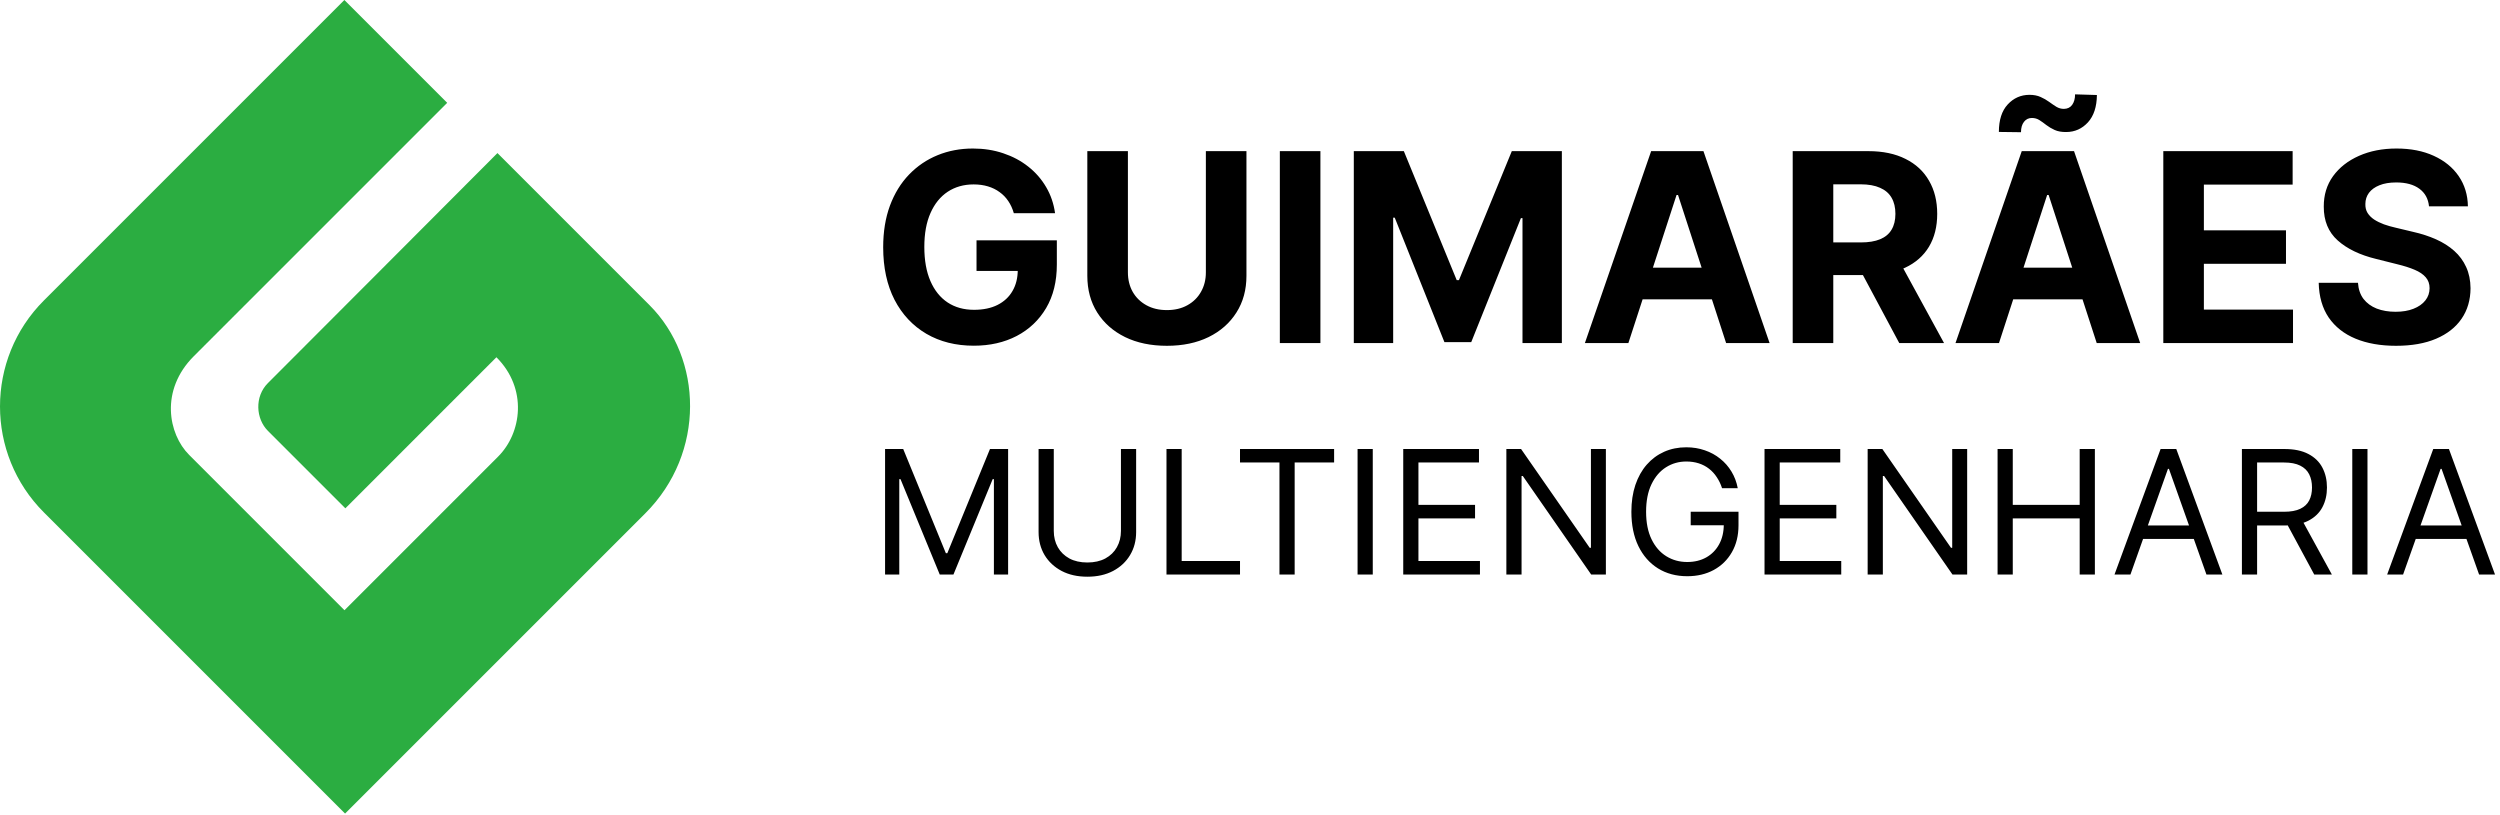
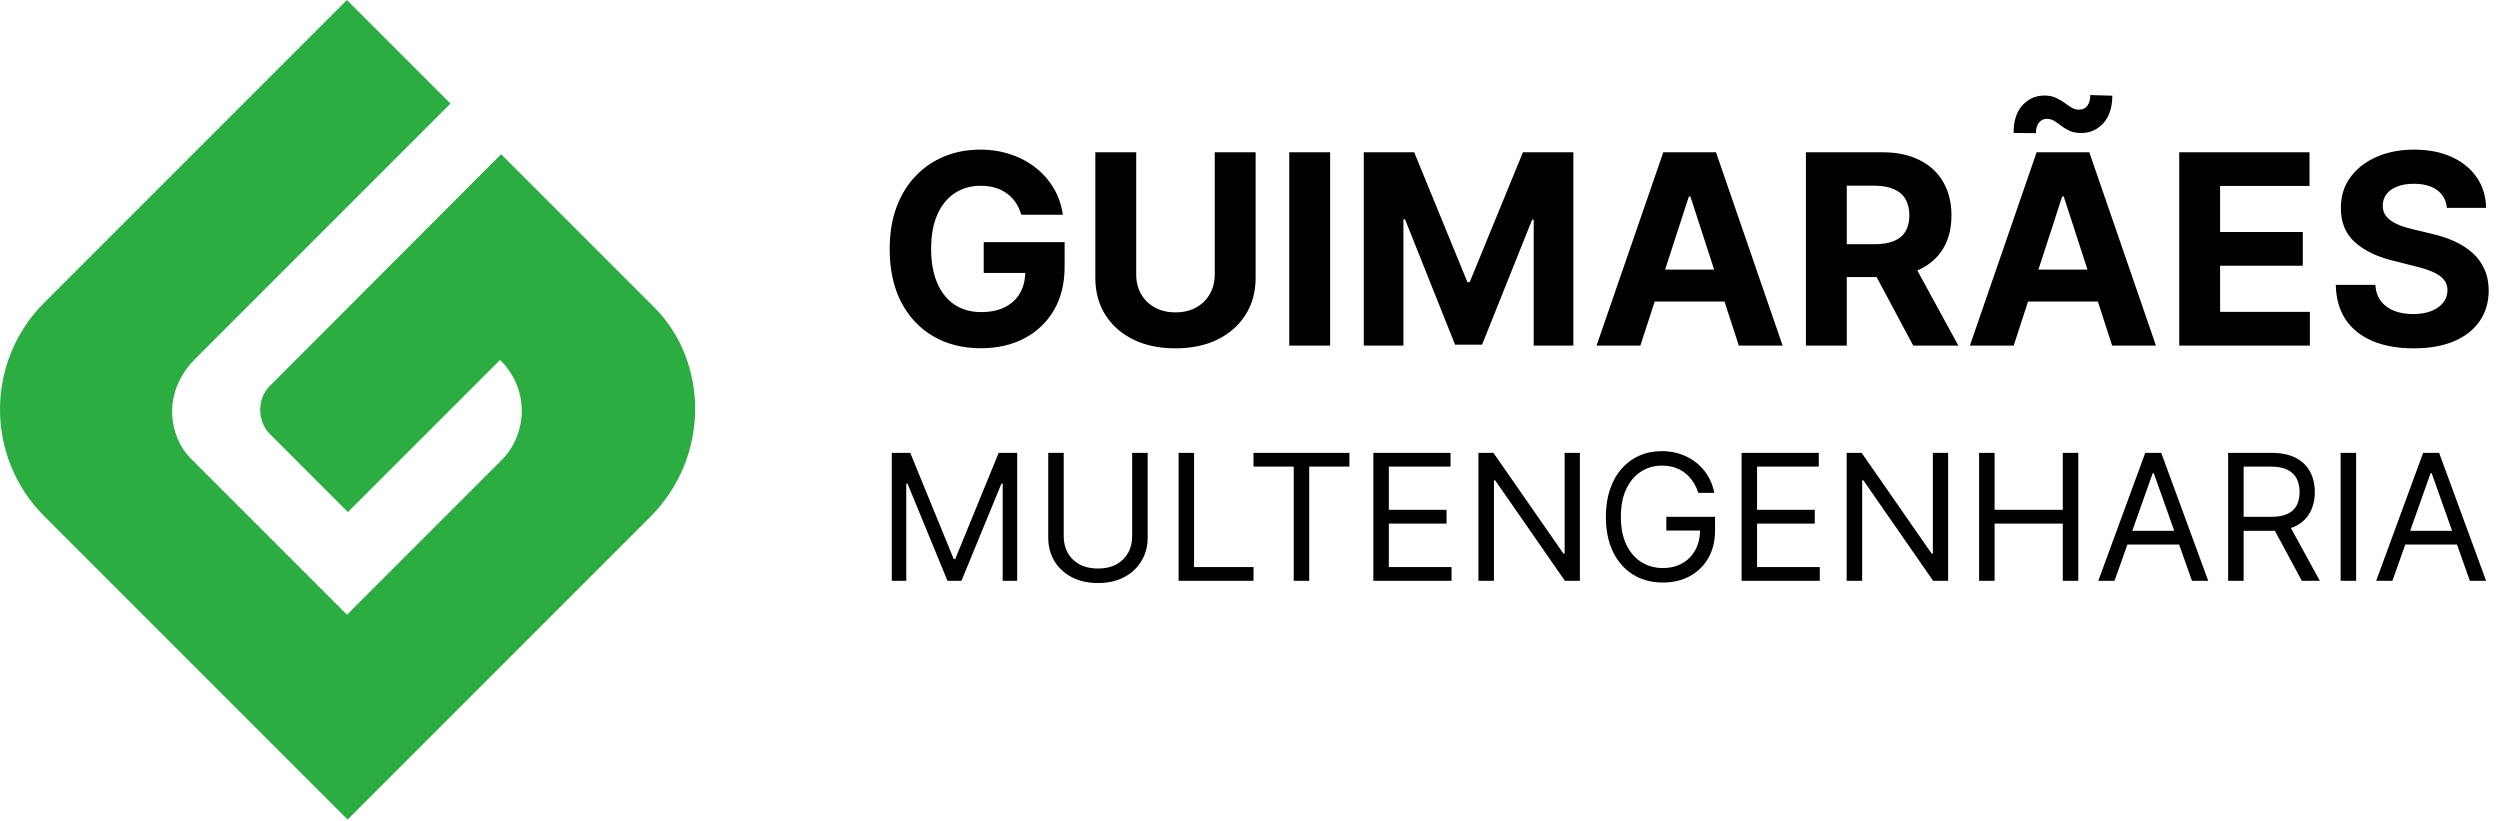
- <svg xmlns="http://www.w3.org/2000/svg" width="2463" height="802" viewBox="0 0 2463 802" fill="none">
+ <svg xmlns="http://www.w3.org/2000/svg" width="2445" height="802" viewBox="0 0 2445 802" fill="none">
  <path fill-rule="evenodd" clip-rule="evenodd" d="M339.96 801.53C438.546 702.945 537.132 604.358 635.718 505.772C695.39 446.101 692.345 353.072 639.921 300.648L490.082 150.808C414.708 226.334 339.418 301.946 263.969 377.395C250.585 390.78 252.067 412.607 263.932 424.472L340.255 500.794L489.085 351.963C520.021 382.9 514.039 426.53 490.762 449.807L339.373 601.195L186.336 448.158C165.769 427.59 157.494 384.369 190.932 350.931L440.568 101.295L339.273 0L43.238 296.035C-14.413 353.686 -14.413 447.157 43.238 504.808L339.96 801.53Z" fill="#2BAD41" />
  <path d="M998.818 210.031C997.526 205.538 995.71 201.568 993.371 198.121C991.032 194.612 988.17 191.658 984.784 189.257C981.46 186.795 977.644 184.918 973.335 183.625C969.088 182.332 964.379 181.686 959.209 181.686C949.545 181.686 941.051 184.087 933.726 188.888C926.463 193.689 920.8 200.675 916.737 209.847C912.675 218.956 910.643 230.098 910.643 243.27C910.643 256.442 912.644 267.645 916.645 276.878C920.646 286.111 926.309 293.159 933.634 298.021C940.958 302.822 949.607 305.223 959.578 305.223C968.626 305.223 976.351 303.623 982.753 300.422C989.216 297.16 994.14 292.574 997.526 286.665C1000.97 280.756 1002.7 273.769 1002.7 265.706L1010.82 266.906H962.071V236.807H1041.2V260.628C1041.2 277.247 1037.69 291.527 1030.67 303.469C1023.65 315.348 1013.99 324.52 1001.68 330.983C989.37 337.384 975.274 340.585 959.393 340.585C941.666 340.585 926.093 336.677 912.675 328.859C899.256 320.981 888.792 309.809 881.283 295.344C873.835 280.817 870.111 263.582 870.111 243.639C870.111 228.312 872.327 214.648 876.759 202.645C881.252 190.58 887.53 180.363 895.594 171.991C903.657 163.62 913.044 157.25 923.754 152.879C934.464 148.509 946.067 146.324 958.562 146.324C969.273 146.324 979.244 147.893 988.477 151.033C997.71 154.11 1005.9 158.481 1013.04 164.143C1020.24 169.806 1026.12 176.546 1030.67 184.364C1035.23 192.119 1038.15 200.675 1039.44 210.031H998.818ZM1188.02 148.909H1228V271.707C1228 285.495 1224.71 297.56 1218.12 307.901C1211.6 318.241 1202.46 326.305 1190.7 332.091C1178.95 337.815 1165.25 340.678 1149.62 340.678C1133.92 340.678 1120.19 337.815 1108.44 332.091C1096.68 326.305 1087.54 318.241 1081.01 307.901C1074.49 297.56 1071.23 285.495 1071.23 271.707V148.909H1111.21V268.291C1111.21 275.493 1112.78 281.894 1115.92 287.496C1119.12 293.097 1123.61 297.498 1129.4 300.699C1135.18 303.9 1141.92 305.5 1149.62 305.5C1157.37 305.5 1164.11 303.9 1169.84 300.699C1175.62 297.498 1180.08 293.097 1183.22 287.496C1186.42 281.894 1188.02 275.493 1188.02 268.291V148.909ZM1300.87 148.909V338H1260.9V148.909H1300.87ZM1333.77 148.909H1383.07L1435.14 275.955H1437.36L1489.43 148.909H1538.74V338H1499.96V214.925H1498.39L1449.46 337.077H1423.05L1374.11 214.463H1372.55V338H1333.77V148.909ZM1604.27 338H1561.43L1626.71 148.909H1678.23L1743.41 338H1700.57L1653.2 192.119H1651.73L1604.27 338ZM1601.59 263.675H1702.78V294.882H1601.59V263.675ZM1766.17 338V148.909H1840.77C1855.05 148.909 1867.24 151.464 1877.33 156.572C1887.49 161.62 1895.21 168.791 1900.51 178.085C1905.86 187.318 1908.54 198.182 1908.54 210.678C1908.54 223.234 1905.83 234.037 1900.42 243.085C1895 252.072 1887.15 258.966 1876.87 263.767C1866.65 268.568 1854.28 270.969 1839.76 270.969H1789.81V238.838H1833.29C1840.93 238.838 1847.27 237.792 1852.31 235.699C1857.36 233.606 1861.11 230.467 1863.58 226.281C1866.1 222.096 1867.36 216.894 1867.36 210.678C1867.36 204.399 1866.1 199.106 1863.58 194.797C1861.11 190.488 1857.33 187.226 1852.22 185.01C1847.17 182.732 1840.8 181.594 1833.11 181.594H1806.15V338H1766.17ZM1868.29 251.949L1915.28 338H1871.15L1825.17 251.949H1868.29ZM1969.39 338H1926.55L1991.82 148.909H2043.34L2108.53 338H2065.69L2018.32 192.119H2016.84L1969.39 338ZM1966.71 263.675H2067.9V294.882H1966.71V263.675ZM1991.08 130.259L1969.29 129.982C1969.29 118.225 1972.19 109.207 1977.97 102.929C1983.76 96.651 1990.87 93.481 1999.3 93.419C2003.61 93.419 2007.3 94.127 2010.38 95.543C2013.46 96.897 2016.26 98.497 2018.78 100.344C2021.31 102.19 2023.71 103.821 2025.98 105.237C2028.26 106.591 2030.72 107.268 2033.37 107.268C2036.94 107.207 2039.65 105.884 2041.5 103.298C2043.4 100.652 2044.36 97.204 2044.36 92.957L2065.87 93.604C2065.75 105.237 2062.79 114.224 2057.01 120.564C2051.22 126.842 2044.14 130.012 2035.77 130.074C2031.22 130.135 2027.37 129.458 2024.23 128.043C2021.15 126.627 2018.44 125.027 2016.11 123.241C2013.77 121.395 2011.49 119.764 2009.27 118.348C2007.06 116.932 2004.56 116.224 2001.79 116.224C1998.59 116.224 1996.01 117.486 1994.04 120.01C1992.07 122.534 1991.08 125.95 1991.08 130.259ZM2131.29 338V148.909H2258.7V181.871H2171.26V226.928H2252.15V259.889H2171.26V305.038H2259.07V338H2131.29ZM2393.06 203.291C2392.32 195.843 2389.15 190.057 2383.55 185.933C2377.95 181.809 2370.35 179.747 2360.75 179.747C2354.22 179.747 2348.71 180.67 2344.22 182.517C2339.73 184.302 2336.28 186.795 2333.88 189.996C2331.54 193.196 2330.37 196.828 2330.37 200.891C2330.25 204.276 2330.96 207.231 2332.5 209.754C2334.1 212.278 2336.28 214.463 2339.05 216.31C2341.82 218.095 2345.02 219.664 2348.65 221.018C2352.28 222.311 2356.16 223.419 2360.29 224.342L2377.28 228.405C2385.52 230.251 2393.09 232.714 2399.99 235.791C2406.88 238.869 2412.85 242.654 2417.9 247.148C2422.95 251.641 2426.86 256.935 2429.63 263.028C2432.46 269.122 2433.9 276.108 2433.97 283.987C2433.9 295.559 2430.95 305.592 2425.1 314.087C2419.32 322.519 2410.94 329.075 2399.99 333.753C2389.09 338.369 2375.95 340.678 2360.56 340.678C2345.3 340.678 2332 338.339 2320.68 333.661C2309.41 328.982 2300.61 322.058 2294.27 312.886C2287.99 303.653 2284.7 292.235 2284.39 278.632H2323.08C2323.51 284.972 2325.32 290.266 2328.53 294.513C2331.79 298.698 2336.13 301.868 2341.54 304.023C2347.02 306.116 2353.21 307.162 2360.1 307.162C2366.87 307.162 2372.75 306.177 2377.74 304.207C2382.78 302.238 2386.69 299.499 2389.46 295.99C2392.23 292.482 2393.62 288.45 2393.62 283.895C2393.62 279.648 2392.36 276.078 2389.83 273.185C2387.37 270.292 2383.74 267.83 2378.94 265.798C2374.2 263.767 2368.38 261.92 2361.49 260.259L2340.9 255.088C2324.96 251.21 2312.37 245.147 2303.13 236.899C2293.9 228.651 2289.32 217.541 2289.38 203.568C2289.32 192.119 2292.36 182.117 2298.52 173.561C2304.73 165.005 2313.26 158.327 2324.09 153.526C2334.93 148.724 2347.24 146.324 2361.03 146.324C2375.06 146.324 2387.31 148.724 2397.77 153.526C2408.3 158.327 2416.48 165.005 2422.33 173.561C2428.18 182.117 2431.2 192.027 2431.38 203.291H2393.06Z" fill="black" />
-   <path d="M871.972 442.364H889.841L931.858 544.991H933.307L975.324 442.364H993.193V566H979.188V472.065H977.98L939.344 566H925.821L887.185 472.065H885.977V566H871.972V442.364ZM1104.35 442.364H1119.32V524.224C1119.32 532.676 1117.33 540.222 1113.34 546.863C1109.4 553.463 1103.82 558.675 1096.62 562.499C1089.42 566.282 1080.97 568.173 1071.27 568.173C1061.57 568.173 1053.11 566.282 1045.91 562.499C1038.71 558.675 1033.11 553.463 1029.13 546.863C1025.18 540.222 1023.21 532.676 1023.21 524.224V442.364H1038.18V523.017C1038.18 529.054 1039.51 534.427 1042.17 539.136C1044.82 543.804 1048.61 547.487 1053.52 550.183C1058.47 552.839 1064.38 554.168 1071.27 554.168C1078.15 554.168 1084.06 552.839 1089.01 550.183C1093.96 547.487 1097.75 543.804 1100.36 539.136C1103.02 534.427 1104.35 529.054 1104.35 523.017V442.364ZM1149.22 566V442.364H1164.19V552.719H1221.66V566H1149.22ZM1221.65 455.645V442.364H1314.37V455.645H1275.5V566H1260.52V455.645H1221.65ZM1352.45 442.364V566H1337.48V442.364H1352.45ZM1382.47 566V442.364H1457.09V455.645H1397.44V497.42H1453.22V510.702H1397.44V552.719H1458.05V566H1382.47ZM1582.11 442.364V566H1567.62L1500.25 468.926H1499.04V566H1484.07V442.364H1498.56L1566.17 539.679H1567.38V442.364H1582.11ZM1696.59 481C1695.26 476.935 1693.51 473.293 1691.33 470.073C1689.2 466.813 1686.65 464.036 1683.67 461.742C1680.73 459.448 1677.39 457.697 1673.65 456.49C1669.9 455.283 1665.8 454.679 1661.33 454.679C1654.01 454.679 1647.35 456.571 1641.35 460.354C1635.35 464.137 1630.58 469.711 1627.04 477.076C1623.5 484.441 1621.73 493.476 1621.73 504.182C1621.73 514.887 1623.52 523.923 1627.1 531.288C1630.68 538.653 1635.53 544.227 1641.65 548.01C1647.77 551.793 1654.65 553.685 1662.3 553.685C1669.38 553.685 1675.62 552.175 1681.01 549.157C1686.44 546.098 1690.67 541.792 1693.69 536.238C1696.75 530.644 1698.28 524.063 1698.28 516.497L1702.86 517.463H1665.68V504.182H1712.77V517.463C1712.77 527.645 1710.59 536.5 1706.25 544.026C1701.94 551.552 1695.98 557.387 1688.38 561.533C1680.81 565.638 1672.12 567.69 1662.3 567.69C1651.35 567.69 1641.73 565.115 1633.44 559.963C1625.19 554.812 1618.75 547.487 1614.12 537.989C1609.53 528.491 1607.24 517.222 1607.24 504.182C1607.24 494.402 1608.55 485.608 1611.16 477.8C1613.82 469.952 1617.56 463.272 1622.39 457.758C1627.22 452.244 1632.94 448.018 1639.54 445.08C1646.14 442.142 1653.4 440.673 1661.33 440.673C1667.85 440.673 1673.93 441.659 1679.56 443.631C1685.24 445.563 1690.29 448.32 1694.71 451.902C1699.18 455.444 1702.9 459.69 1705.88 464.64C1708.86 469.55 1710.91 475.003 1712.04 481H1696.59ZM1738.41 566V442.364H1813.02V455.645H1753.38V497.42H1809.16V510.702H1753.38V552.719H1813.99V566H1738.41ZM1938.05 442.364V566H1923.56L1856.19 468.926H1854.98V566H1840.01V442.364H1854.5L1922.11 539.679H1923.32V442.364H1938.05ZM1968.01 566V442.364H1982.98V497.42H2048.9V442.364H2063.87V566H2048.9V510.702H1982.98V566H1968.01ZM2098.92 566H2083.22L2128.62 442.364H2144.07L2189.47 566H2173.78L2136.83 461.923H2135.86L2098.92 566ZM2104.71 517.705H2167.98V530.986H2104.71V517.705ZM2208.73 566V442.364H2250.5C2260.16 442.364 2268.09 444.014 2274.29 447.314C2280.49 450.574 2285.08 455.061 2288.05 460.776C2291.03 466.491 2292.52 472.991 2292.52 480.276C2292.52 487.56 2291.03 494.02 2288.05 499.654C2285.08 505.289 2280.51 509.716 2274.35 512.935C2268.19 516.115 2260.33 517.705 2250.75 517.705H2216.94V504.182H2250.26C2256.86 504.182 2262.18 503.216 2266.2 501.284C2270.27 499.352 2273.2 496.616 2275.01 493.074C2276.87 489.492 2277.79 485.226 2277.79 480.276C2277.79 475.325 2276.87 470.999 2275.01 467.296C2273.16 463.594 2270.21 460.736 2266.14 458.724C2262.08 456.671 2256.7 455.645 2250.02 455.645H2223.7V566H2208.73ZM2266.93 510.46L2297.35 566H2279.97L2250.02 510.46H2266.93ZM2332.44 442.364V566H2317.47V442.364H2332.44ZM2367.53 566H2351.83L2397.23 442.364H2412.69L2458.08 566H2442.39L2405.44 461.923H2404.48L2367.53 566ZM2373.33 517.705H2436.59V530.986H2373.33V517.705Z" fill="black" />
+   <path d="M872.148 442.909H890.227L932.739 546.744H934.205L976.716 442.909H994.795V568H980.625V472.96H979.403L940.312 568H926.631L887.54 472.96H886.318V568H872.148V442.909ZM1107.26 442.909H1122.41V525.733C1122.41 534.284 1120.39 541.919 1116.36 548.638C1112.37 555.316 1106.73 560.589 1099.44 564.457C1092.15 568.285 1083.6 570.199 1073.79 570.199C1063.97 570.199 1055.42 568.285 1048.13 564.457C1040.84 560.589 1035.18 555.316 1031.15 548.638C1027.16 541.919 1025.17 534.284 1025.17 525.733V442.909H1040.31V524.511C1040.31 530.619 1041.66 536.055 1044.35 540.82C1047.03 545.543 1050.86 549.269 1055.83 551.997C1060.84 554.685 1066.82 556.028 1073.79 556.028C1080.75 556.028 1086.74 554.685 1091.74 551.997C1096.75 549.269 1100.58 545.543 1103.23 540.82C1105.91 536.055 1107.26 530.619 1107.26 524.511V442.909ZM1152.66 568V442.909H1167.8V554.562H1225.95V568H1152.66ZM1225.94 456.347V442.909H1319.75V456.347H1280.42V568H1265.27V456.347H1225.94ZM1343.13 568V442.909H1418.63V456.347H1358.28V498.614H1414.72V512.051H1358.28V554.562H1419.6V568H1343.13ZM1545.12 442.909V568H1530.46L1462.3 469.784H1461.08V568H1445.93V442.909H1460.59L1529 541.369H1530.22V442.909H1545.12ZM1660.94 482C1659.6 477.887 1657.83 474.202 1655.63 470.945C1653.47 467.646 1650.89 464.837 1647.87 462.516C1644.9 460.195 1641.52 458.423 1637.73 457.202C1633.95 455.98 1629.79 455.369 1625.27 455.369C1617.86 455.369 1611.12 457.283 1605.06 461.111C1598.99 464.938 1594.16 470.578 1590.58 478.03C1587 485.482 1585.21 494.623 1585.21 505.455C1585.21 516.286 1587.02 525.428 1590.64 532.879C1594.27 540.331 1599.17 545.971 1605.36 549.798C1611.55 553.626 1618.51 555.54 1626.25 555.54C1633.42 555.54 1639.73 554.013 1645.19 550.959C1650.68 547.864 1654.96 543.507 1658.01 537.888C1661.11 532.228 1662.65 525.57 1662.65 517.915L1667.3 518.892H1629.67V505.455H1677.31V518.892C1677.31 529.194 1675.11 538.152 1670.72 545.767C1666.36 553.382 1660.33 559.286 1652.64 563.48C1644.98 567.634 1636.19 569.71 1626.25 569.71C1615.18 569.71 1605.44 567.104 1597.06 561.892C1588.71 556.68 1582.19 549.269 1577.51 539.659C1572.87 530.049 1570.55 518.648 1570.55 505.455C1570.55 495.56 1571.87 486.662 1574.52 478.763C1577.2 470.822 1580.99 464.063 1585.88 458.484C1590.76 452.906 1596.55 448.63 1603.22 445.658C1609.9 442.685 1617.25 441.199 1625.27 441.199C1631.87 441.199 1638.02 442.196 1643.72 444.192C1649.46 446.146 1654.57 448.936 1659.05 452.56C1663.57 456.143 1667.34 460.439 1670.35 465.447C1673.36 470.415 1675.44 475.933 1676.58 482H1660.94ZM1703.26 568V442.909H1778.75V456.347H1718.4V498.614H1774.84V512.051H1718.4V554.562H1779.73V568H1703.26ZM1905.25 442.909V568H1890.59L1822.42 469.784H1821.2V568H1806.05V442.909H1820.71L1889.12 541.369H1890.34V442.909H1905.25ZM1935.56 568V442.909H1950.71V498.614H2017.4V442.909H2032.55V568H2017.4V512.051H1950.71V568H1935.56ZM2068.01 568H2052.13L2098.06 442.909H2113.7L2159.63 568H2143.75L2106.37 462.699H2105.39L2068.01 568ZM2073.87 519.136H2137.88V532.574H2073.87V519.136ZM2179.11 568V442.909H2221.38C2231.15 442.909 2239.17 444.579 2245.44 447.918C2251.72 451.216 2256.36 455.756 2259.37 461.538C2262.38 467.321 2263.89 473.897 2263.89 481.267C2263.89 488.637 2262.38 495.173 2259.37 500.874C2256.36 506.574 2251.74 511.054 2245.51 514.311C2239.28 517.528 2231.32 519.136 2221.62 519.136H2187.42V505.455H2221.14C2227.81 505.455 2233.19 504.477 2237.26 502.523C2241.37 500.568 2244.35 497.799 2246.18 494.216C2248.05 490.592 2248.99 486.276 2248.99 481.267C2248.99 476.259 2248.05 471.881 2246.18 468.135C2244.3 464.389 2241.31 461.498 2237.2 459.462C2233.09 457.385 2227.65 456.347 2220.89 456.347H2194.26V568H2179.11ZM2237.99 511.807L2268.78 568H2251.19L2220.89 511.807H2237.99ZM2304.28 442.909V568H2289.13V442.909H2304.28ZM2339.78 568H2323.9L2369.83 442.909H2385.47L2431.4 568H2415.52L2378.14 462.699H2377.16L2339.78 568ZM2345.65 519.136H2409.66V532.574H2345.65V519.136Z" fill="black" />
</svg>
